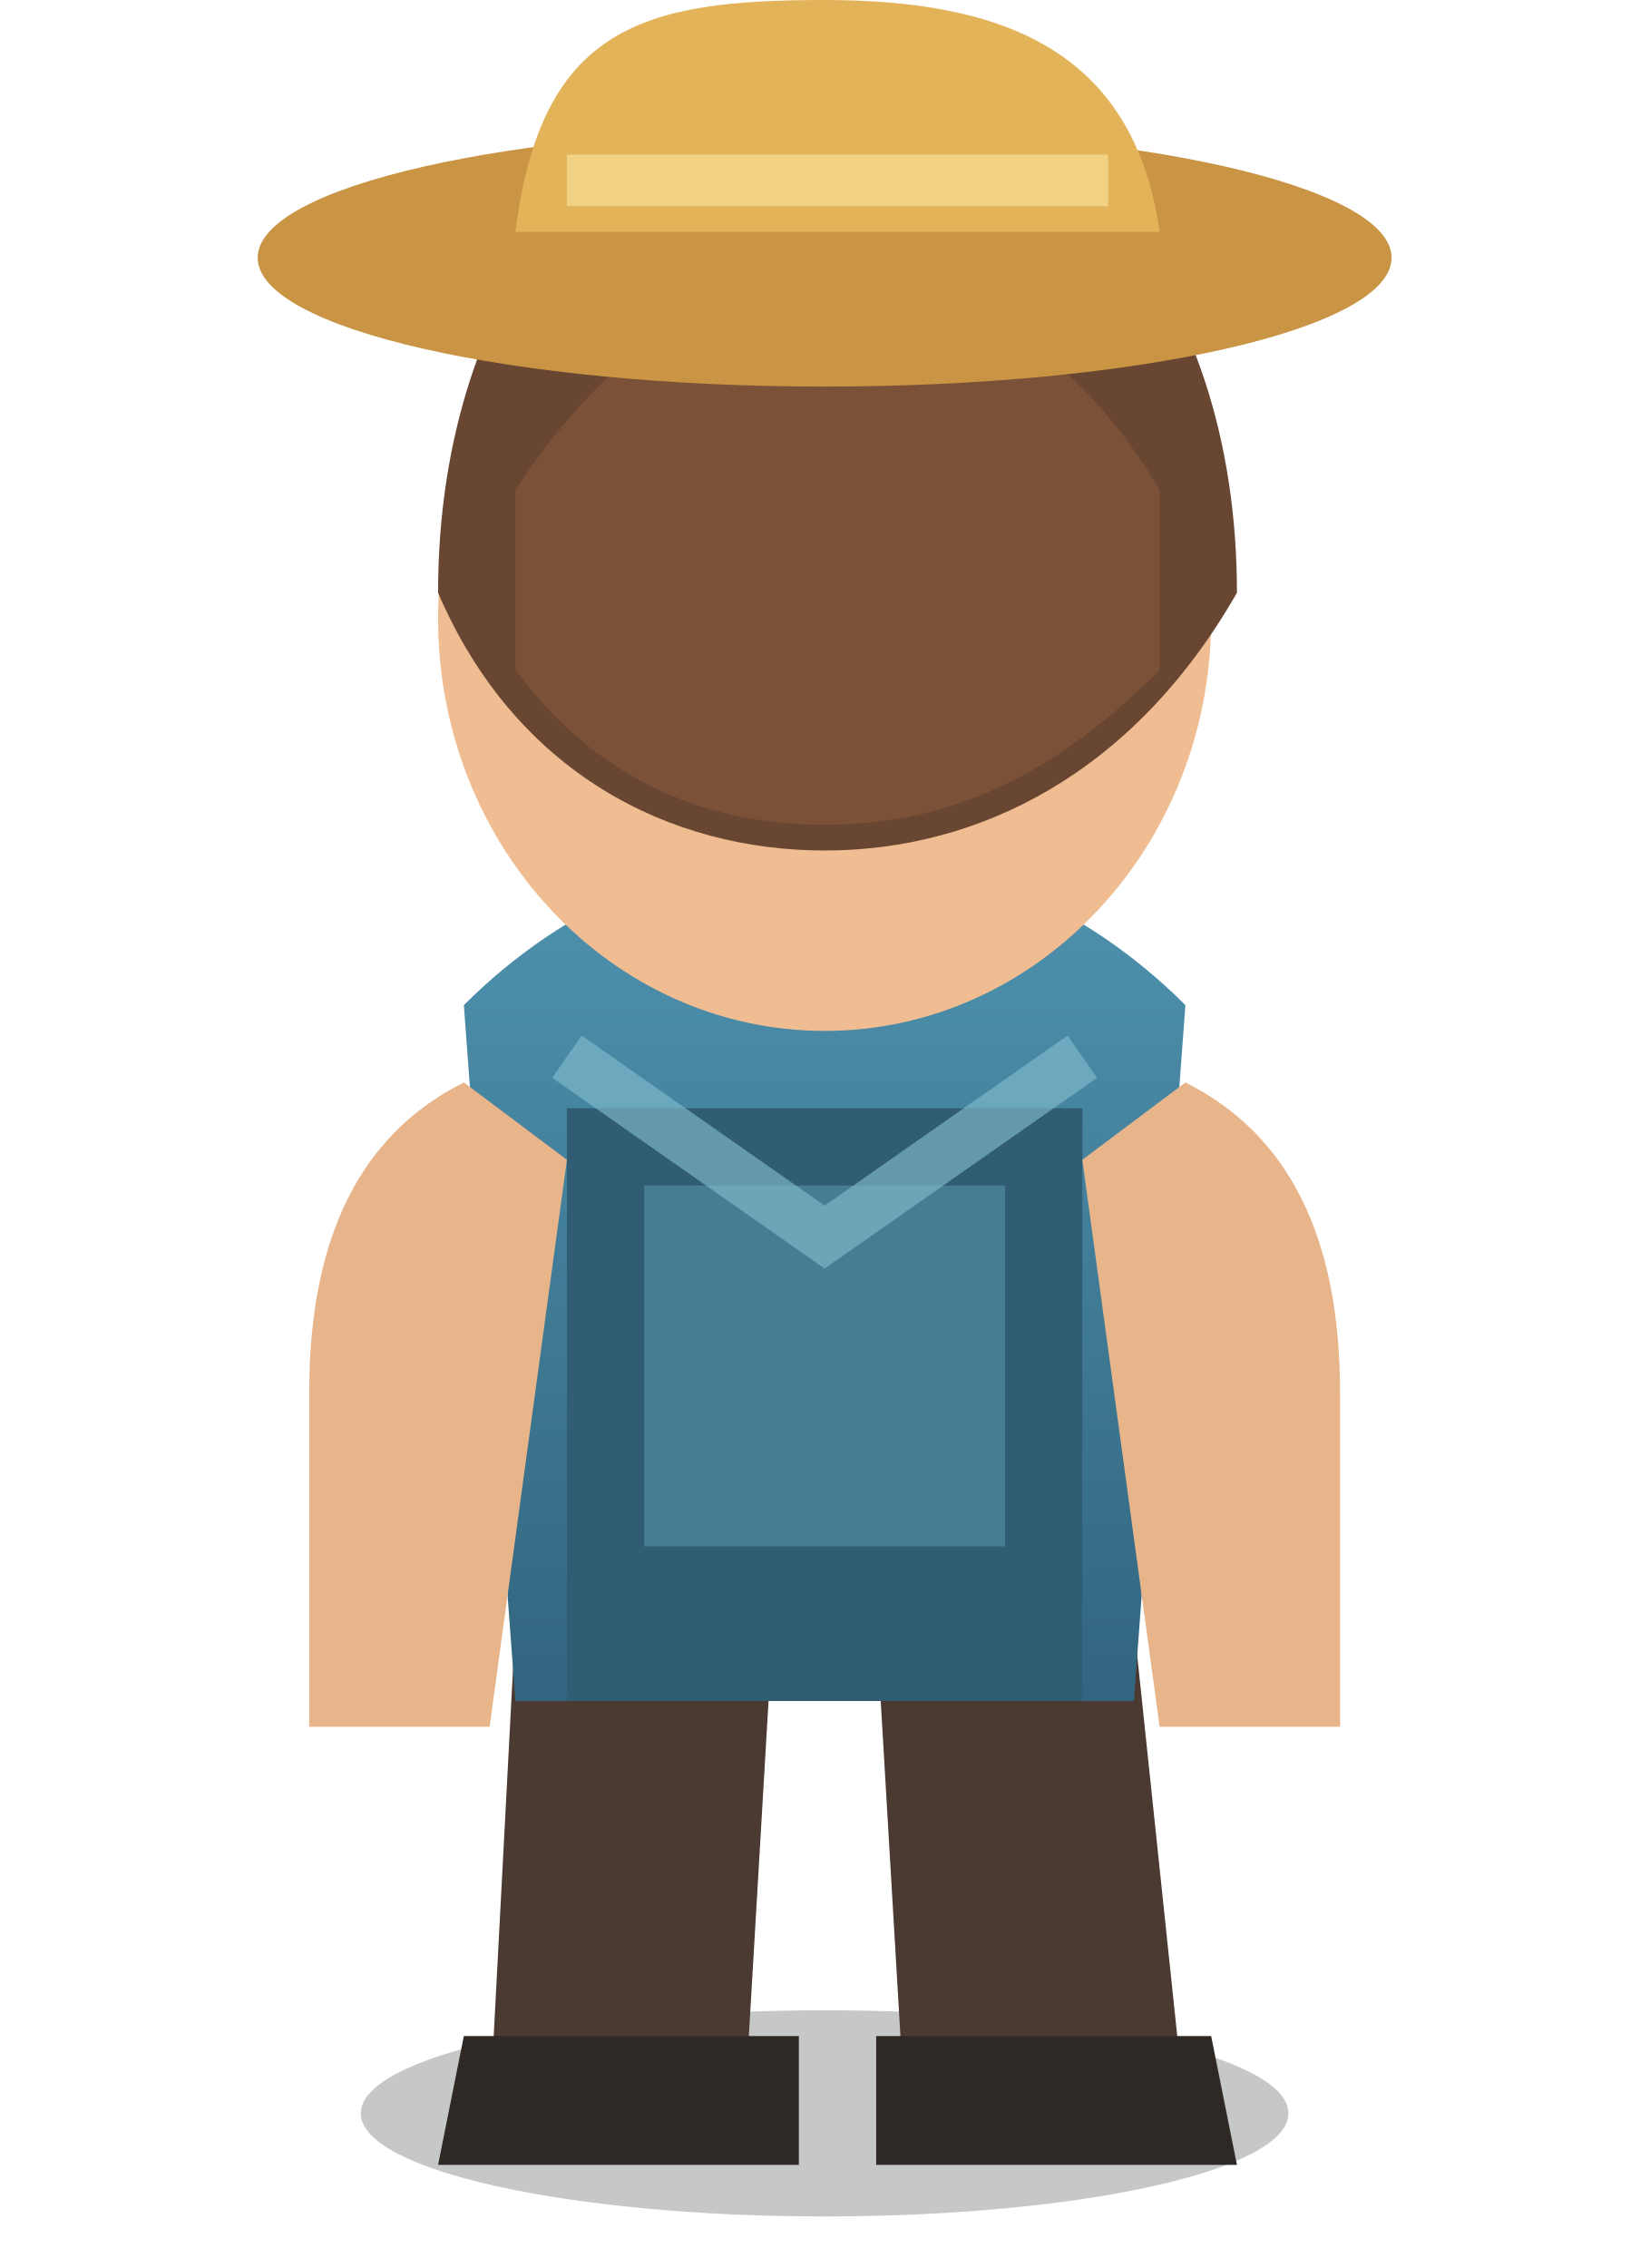
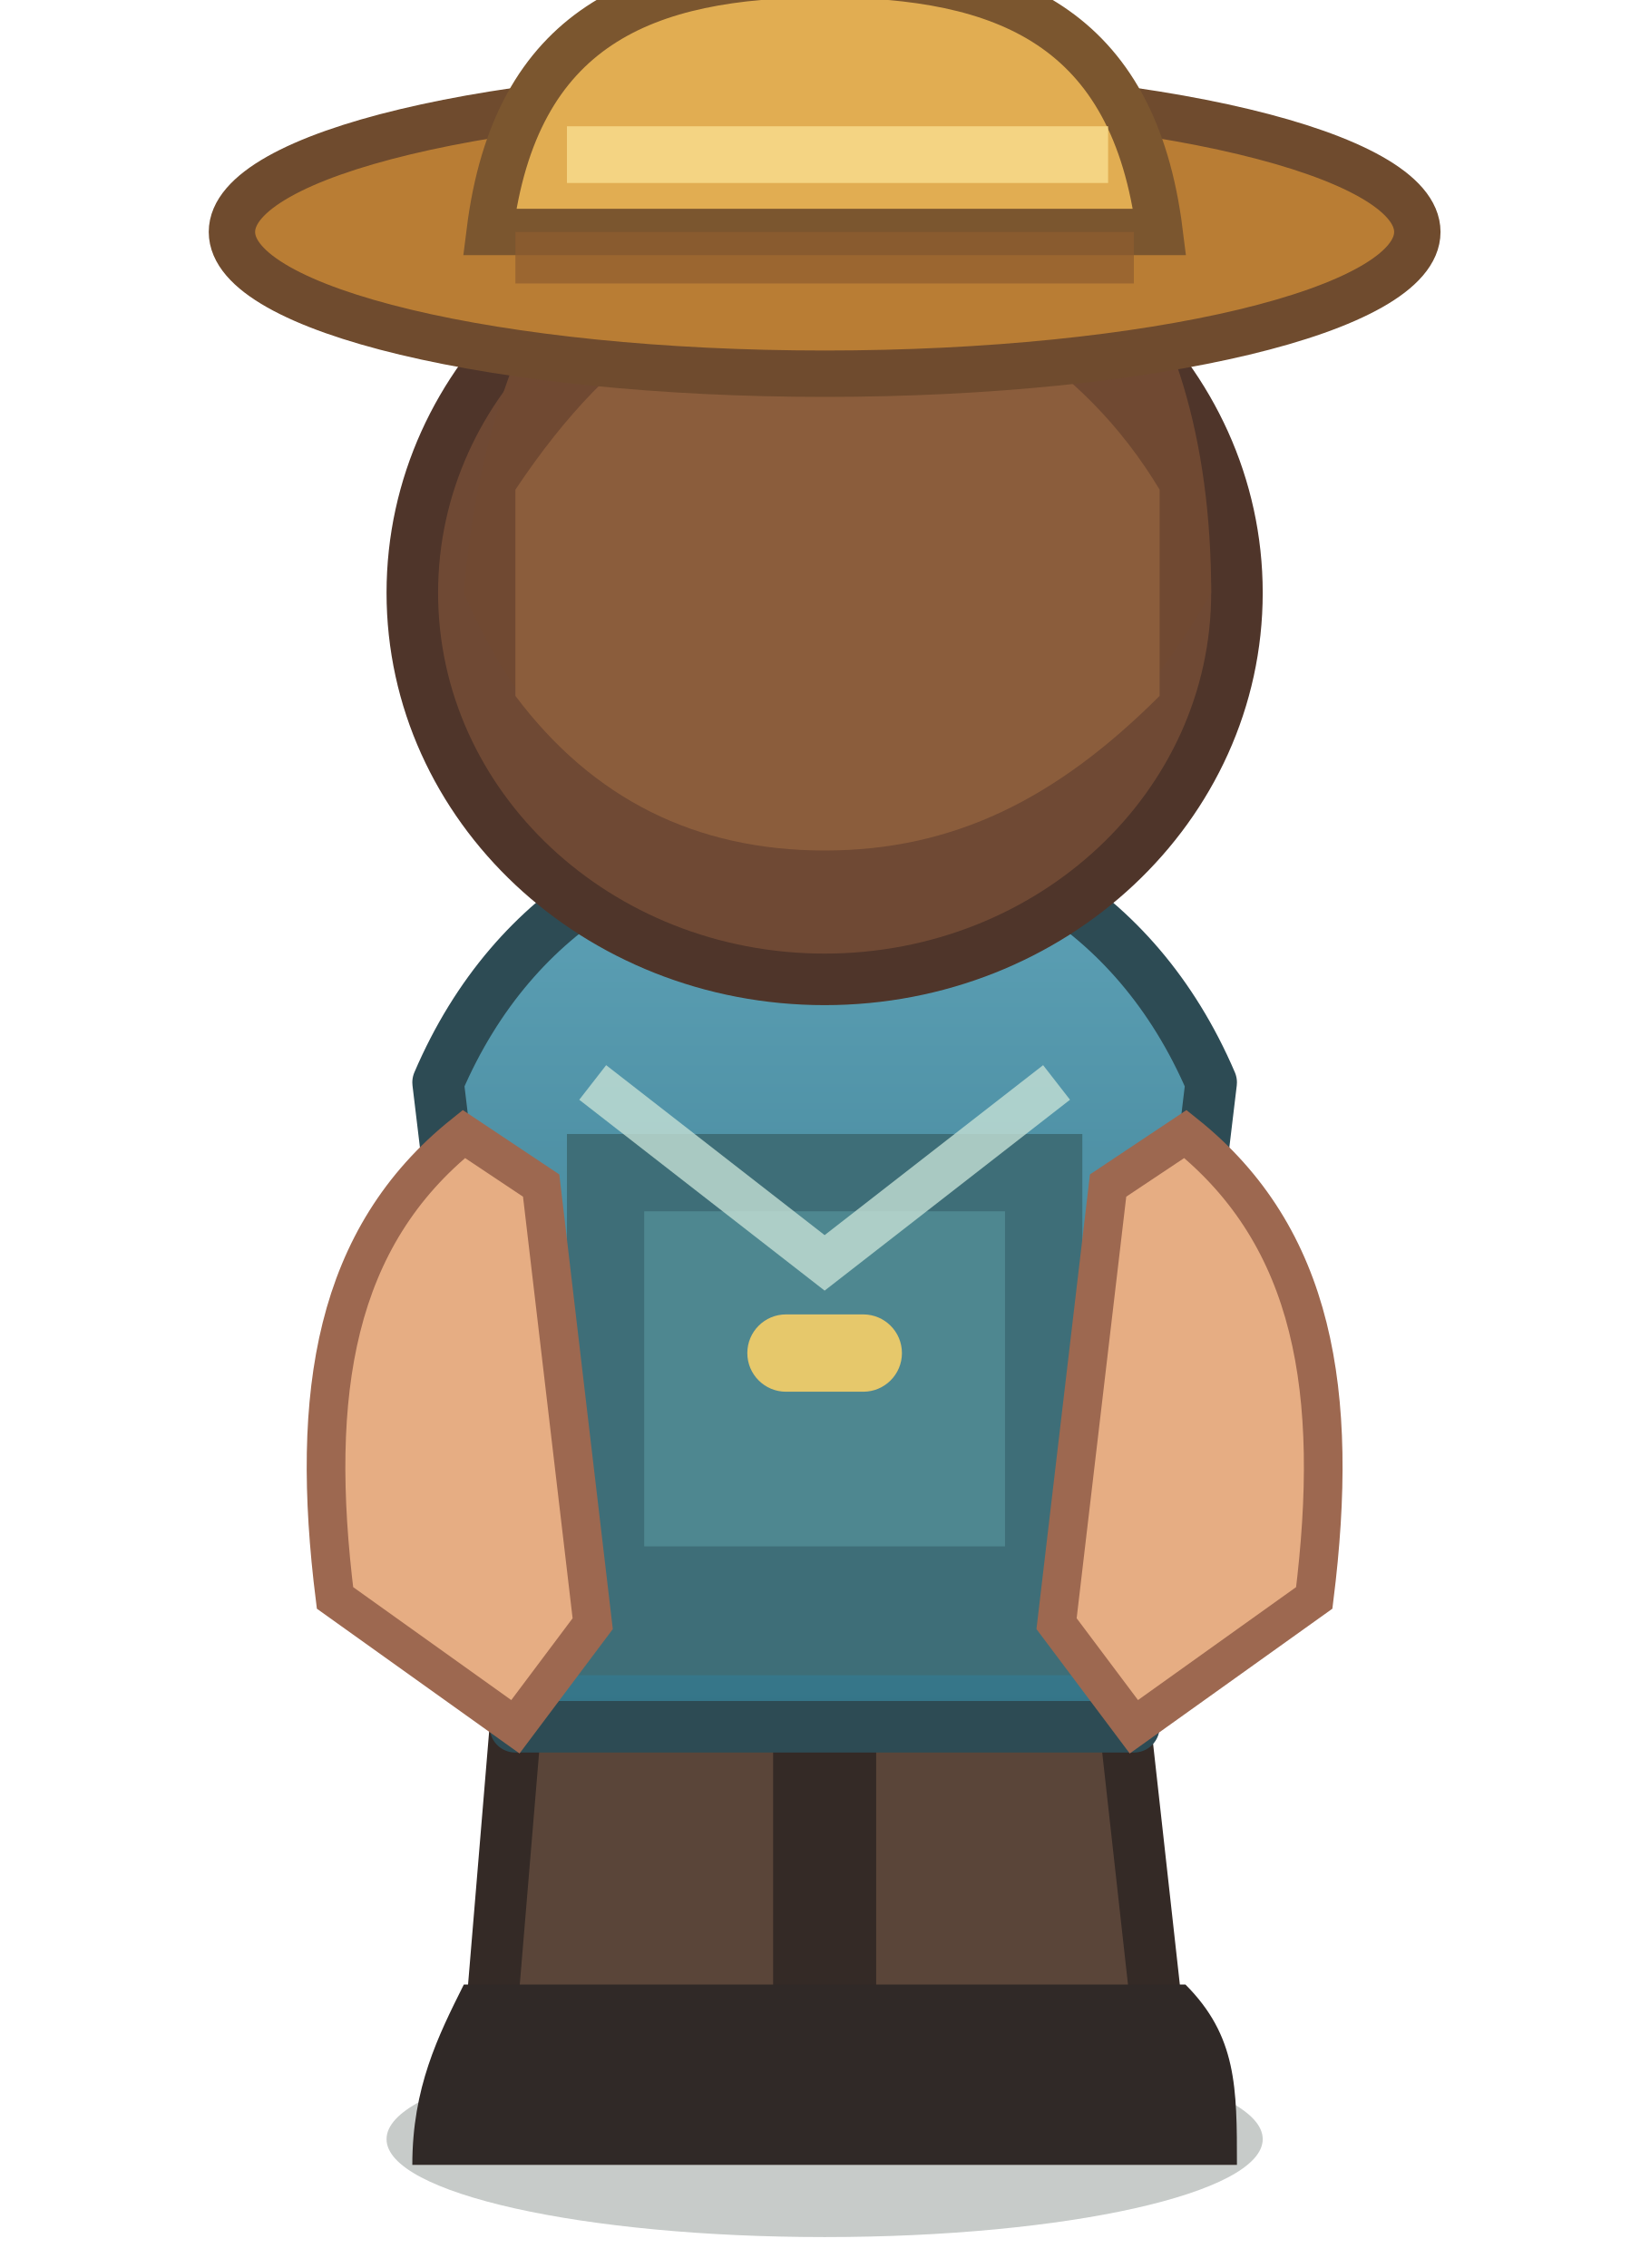
<svg xmlns="http://www.w3.org/2000/svg" width="64" height="88" viewBox="0 0 64 88">
  <defs>
    <linearGradient id="shirt" x1="0" y1="0" x2="0" y2="1">
-       <stop stop-color="#4f93af" />
-       <stop offset="1" stop-color="#32657f" />
+       <stop stop-color="#5fa3b8" />
+       <stop offset="1" stop-color="#347487" />
    </linearGradient>
  </defs>
-   <ellipse cx="32" cy="82" rx="18" ry="4" fill="#1b241e" opacity=".25" />
-   <path d="M20 63h10l-1 17-10 2zM34 63h10l2 19-11-2z" fill="#4a3a31" />
-   <path d="M18 79h13v5H17zM34 79h13l1 5H34z" fill="#2f2926" />
-   <path d="M18 39c4-4 9-6 14-6s10 2 14 6l-2 27H20z" fill="url(#shirt)" />
-   <path d="M22 43h20v23H22z" fill="#315d74" />
-   <path d="M25 46h14v14H25z" fill="#477d92" />
-   <path d="M18 42c-4 2-6 6-6 12v13h7l3-22zM46 42c4 2 6 6 6 12v13h-7l-3-22z" fill="#e8b58b" />
-   <rect x="28" y="31" width="8" height="8" rx="3" fill="#e5ae84" />
-   <ellipse cx="32" cy="24" rx="15" ry="16" fill="#efbd91" />
-   <path d="M17 23c0-12 7-20 15-20 9 0 16 8 16 20-4 7-10 10-16 10s-12-3-15-10z" fill="#684632" />
-   <path d="M20 19c4-6 8-8 12-8 6 0 10 3 13 8v7c-4 4-8 6-13 6s-9-2-12-6z" fill="#7b5138" />
-   <ellipse cx="32" cy="10" rx="22" ry="5" fill="#c99443" />
-   <path d="M20 9c1-8 5-9 12-9s12 2 13 9z" fill="#e3b35a" />
-   <path d="M22 7h21" stroke="#f1d184" stroke-width="2" />
-   <path d="M22 41l10 7 10-7" fill="none" stroke="#86bfd0" stroke-width="2" opacity=".6" />
+   <ellipse cx="32" cy="83" rx="17" ry="3.8" fill="#13251d" opacity=".24" />
+   <path d="M21 61h10v18H19l1-12zM33 61h10l2 18H33z" fill="#5a4539" stroke="#342a26" stroke-width="2" stroke-linejoin="round" />
+   <path d="M18 77h14v7H16c0-3 1-5 2-7zM32 77h14c2 2 2 4 2 7H32z" fill="#302927" />
+   <path d="M17 42c3-7 9-10 15-10s12 3 15 10l-3 25H20z" fill="url(#shirt)" stroke="#2d4b54" stroke-width="2" stroke-linejoin="round" />
+   <path d="M22 44h20v21H22z" fill="#3e6e78" />
+   <path d="M25 47h14v13H25z" fill="#4e8790" />
+   <path d="M18 44c-5 4-6 10-5 18l7 5 3-4-2-17zM46 44c5 4 6 10 5 18l-7 5-3-4 2-17z" fill="#e6ad83" stroke="#9d6850" stroke-width="1.5" />
+   <rect x="28" y="30" width="8" height="8" rx="3" fill="#d99a75" />
+   <ellipse cx="32" cy="23" rx="16" ry="15" fill="#6f4934" stroke="#4f352a" stroke-width="2" />
+   <path d="M18 23c1-12 7-19 14-19 9 0 15 7 15 19-4 7-9 10-15 10s-11-3-14-10z" fill="#704932" />
+   <path d="M20 19c4-6 8-8 12-8 5 0 10 3 13 8v8c-4 4-8 6-13 6s-9-2-12-6z" fill="#8b5d3c" />
+   <ellipse cx="32" cy="9" rx="23" ry="5.5" fill="#b97d34" stroke="#6f4b2e" stroke-width="1.8" />
+   <path d="M19 9c1-8 6-10 13-10s12 2 13 10z" fill="#e1ad52" stroke="#7b562f" stroke-width="1.8" />
+   <path d="M22 6h21" stroke="#f4d483" stroke-width="2.2" />
+   <path d="M20 10h24" stroke="#8f5d2f" stroke-width="2" opacity=".7" />
+   <path d="M23 42l9 7 9-7" fill="none" stroke="#c4e0d5" stroke-width="1.7" opacity=".8" />
+   <rect x="29" y="51" width="6" height="3" rx="1.5" fill="#e6c86b" />
</svg>
